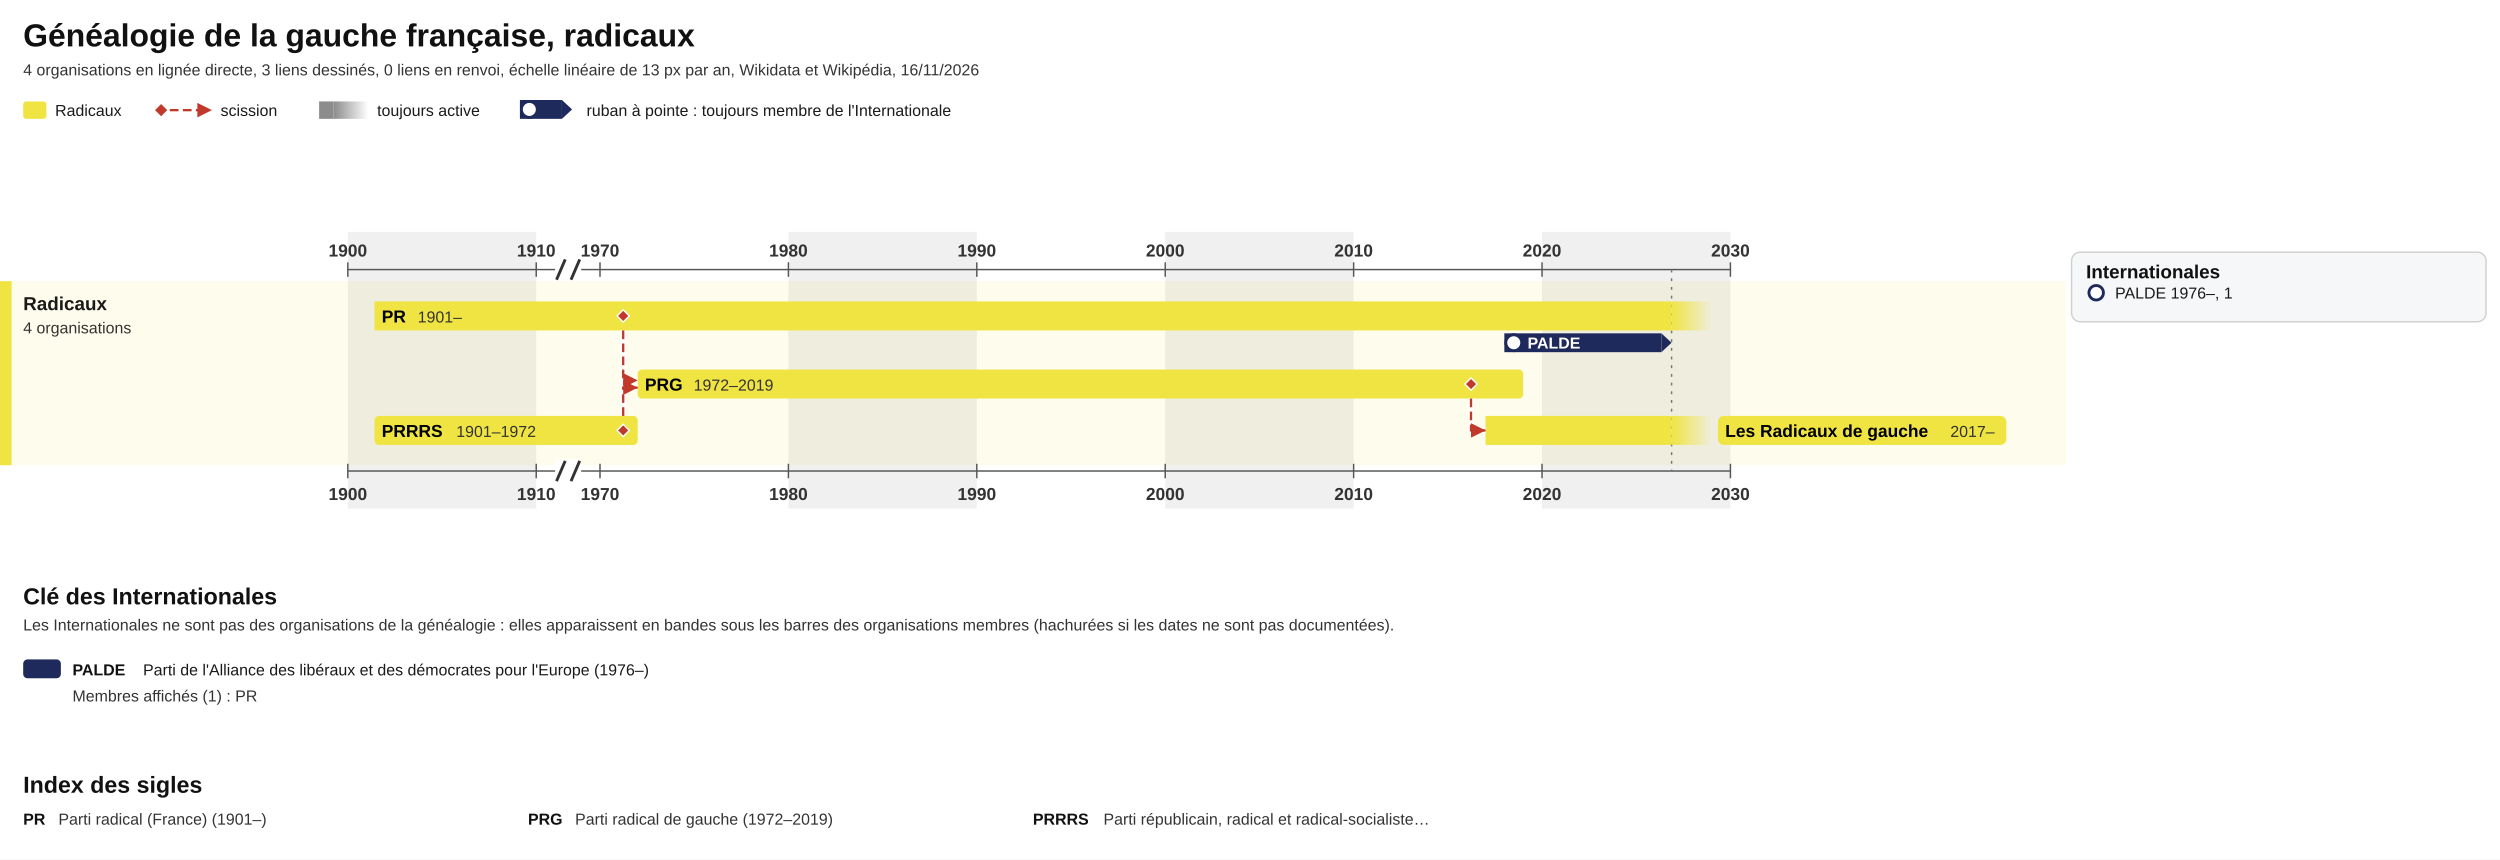
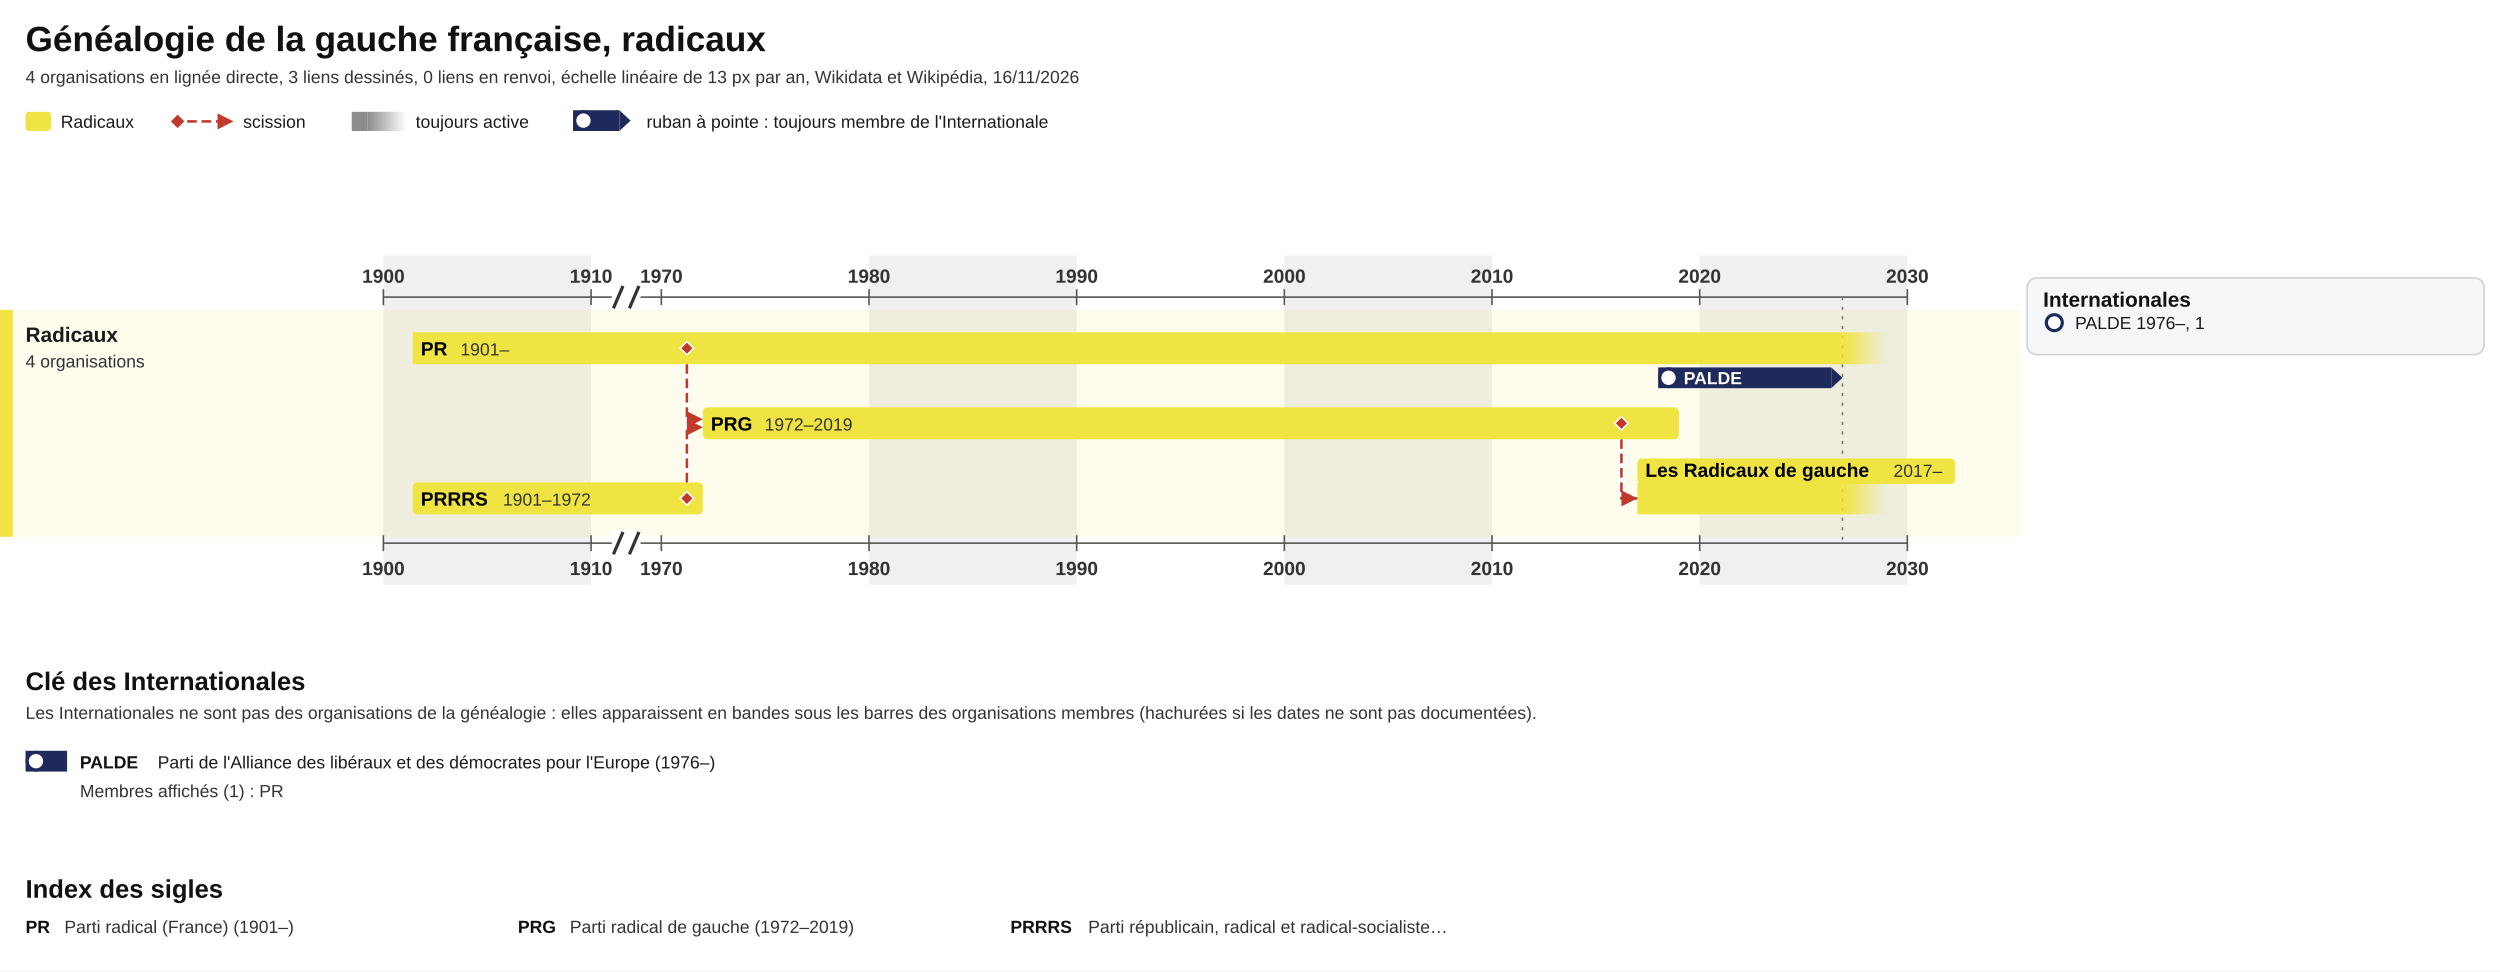
- <svg xmlns="http://www.w3.org/2000/svg" id="arbre" width="1725" height="593" viewBox="0 0 1725 593" data-x0="240" data-t0="1900" data-ppa="13.0" data-aujourdhui="2026.8744" data-min-w="6" data-seuil-annees="40" data-seuil-voies="2" data-seuil-rangs="6" data-cassure="1910,1970" data-cassure-px="44" data-degrade="28" data-n-barres="4" data-vue-famille="oui" font-family="Arial, Helvetica, sans-serif">
+ <svg xmlns="http://www.w3.org/2000/svg" id="arbre" width="1565" height="608" viewBox="0 0 1565 608" data-x0="240" data-t0="1900" data-ppa="13.0" data-aujourdhui="2026.8744" data-min-w="6" data-seuil-annees="40" data-seuil-voies="2" data-seuil-rangs="6" data-cassure="1910,1970" data-cassure-px="44" data-degrade="28" data-n-barres="4" data-vue-famille="oui" font-family="Arial, Helvetica, sans-serif">
  <defs>
+     <linearGradient id="g-8C8C8C">
+       <stop offset="0" stop-color="#8C8C8C" />
+       <stop offset="1" stop-color="#8C8C8C" stop-opacity="0" />
+     </linearGradient>
    <linearGradient id="g-F0E442">
      <stop offset="0" stop-color="#F0E442" />
      <stop offset="1" stop-color="#F0E442" stop-opacity="0" />
-     </linearGradient>
-     <linearGradient id="g-8C8C8C">
-       <stop offset="0" stop-color="#8C8C8C" />
-       <stop offset="1" stop-color="#8C8C8C" stop-opacity="0" />
    </linearGradient>
    <pattern id="h-332288" width="6" height="6" patternUnits="userSpaceOnUse" patternTransform="rotate(45)">
      <rect width="6" height="6" fill="#FFFFFF" />
      <rect width="3" height="6" fill="#332288" />
    </pattern>
  </defs>
-   <rect width="1725" height="593" fill="#FFFFFF" />
+   <rect width="1565" height="608" fill="#FFFFFF" />
  <g class="voie" data-voie="0" data-cle="radicaux">
-     <rect class="fond-voie" x="0" y="194.0" width="1425.4" height="127.0" fill="#FEFCEC" />
-     <rect class="bord-voie" x="0" y="194.0" width="8" height="127.0" fill="#F0E442" />
+     <rect class="fond-voie" x="0" y="194.0" width="1265.0" height="142.0" fill="#FEFCEC" />
+     <rect class="bord-voie" x="0" y="194.0" width="8" height="142.0" fill="#F0E442" />
    <text x="16.0" y="214.0" font-size="13" font-family="Arial, Helvetica, sans-serif" font-weight="bold" fill="#1A1A1A" text-anchor="start" class="voie-t">Radicaux</text>
    <text x="16.0" y="230.0" font-size="11" font-family="Arial, Helvetica, sans-serif" fill="#333333" text-anchor="start" class="voie-t">4 organisations</text>
  </g>
-   <rect class="bande-decennie" x="240.0" y="160.0" width="130.0" height="191.0" fill="#000000" fill-opacity="0.06" />
-   <rect class="bande-decennie" x="544.0" y="160.0" width="130.0" height="191.0" fill="#000000" fill-opacity="0.06" />
-   <rect class="bande-decennie" x="804.0" y="160.0" width="130.0" height="191.0" fill="#000000" fill-opacity="0.06" />
-   <rect class="bande-decennie" x="1064.0" y="160.0" width="130.0" height="191.0" fill="#000000" fill-opacity="0.06" />
+   <rect class="bande-decennie" x="240.0" y="160.0" width="130.0" height="206.0" fill="#000000" fill-opacity="0.06" />
+   <rect class="bande-decennie" x="544.0" y="160.0" width="130.0" height="206.0" fill="#000000" fill-opacity="0.06" />
+   <rect class="bande-decennie" x="804.0" y="160.0" width="130.0" height="206.0" fill="#000000" fill-opacity="0.06" />
+   <rect class="bande-decennie" x="1064.0" y="160.0" width="130.0" height="206.0" fill="#000000" fill-opacity="0.06" />
  <g class="axe-haut">
    <line x1="240.0" x2="1194.0" y1="186.0" y2="186.0" stroke="#555555" />
    <line x1="240.0" x2="240.0" y1="181.0" y2="191.0" stroke="#555555" />
    <text x="240.0" y="177.0" font-size="12" font-family="Arial, Helvetica, sans-serif" font-weight="bold" fill="#333333" text-anchor="middle" class="axe-t">1900</text>
    <line x1="370.0" x2="370.0" y1="181.0" y2="191.0" stroke="#555555" />
    <text x="370.0" y="177.0" font-size="12" font-family="Arial, Helvetica, sans-serif" font-weight="bold" fill="#333333" text-anchor="middle" class="axe-t">1910</text>
    <line x1="414.0" x2="414.0" y1="181.0" y2="191.0" stroke="#555555" />
    <text x="414.0" y="177.0" font-size="12" font-family="Arial, Helvetica, sans-serif" font-weight="bold" fill="#333333" text-anchor="middle" class="axe-t">1970</text>
    <line x1="544.0" x2="544.0" y1="181.0" y2="191.0" stroke="#555555" />
    <text x="544.0" y="177.0" font-size="12" font-family="Arial, Helvetica, sans-serif" font-weight="bold" fill="#333333" text-anchor="middle" class="axe-t">1980</text>
    <line x1="674.0" x2="674.0" y1="181.0" y2="191.0" stroke="#555555" />
    <text x="674.0" y="177.0" font-size="12" font-family="Arial, Helvetica, sans-serif" font-weight="bold" fill="#333333" text-anchor="middle" class="axe-t">1990</text>
    <line x1="804.0" x2="804.0" y1="181.0" y2="191.0" stroke="#555555" />
    <text x="804.0" y="177.0" font-size="12" font-family="Arial, Helvetica, sans-serif" font-weight="bold" fill="#333333" text-anchor="middle" class="axe-t">2000</text>
    <line x1="934.0" x2="934.0" y1="181.0" y2="191.0" stroke="#555555" />
    <text x="934.0" y="177.0" font-size="12" font-family="Arial, Helvetica, sans-serif" font-weight="bold" fill="#333333" text-anchor="middle" class="axe-t">2010</text>
    <line x1="1064.0" x2="1064.0" y1="181.0" y2="191.0" stroke="#555555" />
    <text x="1064.0" y="177.0" font-size="12" font-family="Arial, Helvetica, sans-serif" font-weight="bold" fill="#333333" text-anchor="middle" class="axe-t">2020</text>
    <line x1="1194.0" x2="1194.0" y1="181.0" y2="191.0" stroke="#555555" />
    <text x="1194.0" y="177.0" font-size="12" font-family="Arial, Helvetica, sans-serif" font-weight="bold" fill="#333333" text-anchor="middle" class="axe-t">2030</text>
    <rect x="383.0" y="178.0" width="18" height="16" fill="#FFFFFF" />
    <path d="M384.0 193.0 L390.0 179.0 M394.0 193.0 L400.0 179.0" stroke="#333333" stroke-width="2" />
  </g>
  <g class="axe-bas">
-     <line x1="240.0" x2="1194.0" y1="325.0" y2="325.0" stroke="#555555" />
-     <line x1="240.0" x2="240.0" y1="320.0" y2="330.0" stroke="#555555" />
-     <text x="240.0" y="345.0" font-size="12" font-family="Arial, Helvetica, sans-serif" font-weight="bold" fill="#333333" text-anchor="middle" class="axe-t">1900</text>
-     <line x1="370.0" x2="370.0" y1="320.0" y2="330.0" stroke="#555555" />
-     <text x="370.0" y="345.0" font-size="12" font-family="Arial, Helvetica, sans-serif" font-weight="bold" fill="#333333" text-anchor="middle" class="axe-t">1910</text>
-     <line x1="414.0" x2="414.0" y1="320.0" y2="330.0" stroke="#555555" />
-     <text x="414.0" y="345.0" font-size="12" font-family="Arial, Helvetica, sans-serif" font-weight="bold" fill="#333333" text-anchor="middle" class="axe-t">1970</text>
-     <line x1="544.0" x2="544.0" y1="320.0" y2="330.0" stroke="#555555" />
-     <text x="544.0" y="345.0" font-size="12" font-family="Arial, Helvetica, sans-serif" font-weight="bold" fill="#333333" text-anchor="middle" class="axe-t">1980</text>
-     <line x1="674.0" x2="674.0" y1="320.0" y2="330.0" stroke="#555555" />
-     <text x="674.0" y="345.0" font-size="12" font-family="Arial, Helvetica, sans-serif" font-weight="bold" fill="#333333" text-anchor="middle" class="axe-t">1990</text>
-     <line x1="804.0" x2="804.0" y1="320.0" y2="330.0" stroke="#555555" />
-     <text x="804.0" y="345.0" font-size="12" font-family="Arial, Helvetica, sans-serif" font-weight="bold" fill="#333333" text-anchor="middle" class="axe-t">2000</text>
-     <line x1="934.0" x2="934.0" y1="320.0" y2="330.0" stroke="#555555" />
-     <text x="934.0" y="345.0" font-size="12" font-family="Arial, Helvetica, sans-serif" font-weight="bold" fill="#333333" text-anchor="middle" class="axe-t">2010</text>
-     <line x1="1064.0" x2="1064.0" y1="320.0" y2="330.0" stroke="#555555" />
-     <text x="1064.0" y="345.0" font-size="12" font-family="Arial, Helvetica, sans-serif" font-weight="bold" fill="#333333" text-anchor="middle" class="axe-t">2020</text>
-     <line x1="1194.0" x2="1194.0" y1="320.0" y2="330.0" stroke="#555555" />
-     <text x="1194.0" y="345.0" font-size="12" font-family="Arial, Helvetica, sans-serif" font-weight="bold" fill="#333333" text-anchor="middle" class="axe-t">2030</text>
-     <rect x="383.0" y="317.0" width="18" height="16" fill="#FFFFFF" />
-     <path d="M384.0 332.0 L390.0 318.0 M394.0 332.0 L400.0 318.0" stroke="#333333" stroke-width="2" />
+     <line x1="240.0" x2="1194.0" y1="340.0" y2="340.0" stroke="#555555" />
+     <line x1="240.0" x2="240.0" y1="335.0" y2="345.0" stroke="#555555" />
+     <text x="240.0" y="360.0" font-size="12" font-family="Arial, Helvetica, sans-serif" font-weight="bold" fill="#333333" text-anchor="middle" class="axe-t">1900</text>
+     <line x1="370.0" x2="370.0" y1="335.0" y2="345.0" stroke="#555555" />
+     <text x="370.0" y="360.0" font-size="12" font-family="Arial, Helvetica, sans-serif" font-weight="bold" fill="#333333" text-anchor="middle" class="axe-t">1910</text>
+     <line x1="414.0" x2="414.0" y1="335.0" y2="345.0" stroke="#555555" />
+     <text x="414.0" y="360.0" font-size="12" font-family="Arial, Helvetica, sans-serif" font-weight="bold" fill="#333333" text-anchor="middle" class="axe-t">1970</text>
+     <line x1="544.0" x2="544.0" y1="335.0" y2="345.0" stroke="#555555" />
+     <text x="544.0" y="360.0" font-size="12" font-family="Arial, Helvetica, sans-serif" font-weight="bold" fill="#333333" text-anchor="middle" class="axe-t">1980</text>
+     <line x1="674.0" x2="674.0" y1="335.0" y2="345.0" stroke="#555555" />
+     <text x="674.0" y="360.0" font-size="12" font-family="Arial, Helvetica, sans-serif" font-weight="bold" fill="#333333" text-anchor="middle" class="axe-t">1990</text>
+     <line x1="804.0" x2="804.0" y1="335.0" y2="345.0" stroke="#555555" />
+     <text x="804.0" y="360.0" font-size="12" font-family="Arial, Helvetica, sans-serif" font-weight="bold" fill="#333333" text-anchor="middle" class="axe-t">2000</text>
+     <line x1="934.0" x2="934.0" y1="335.0" y2="345.0" stroke="#555555" />
+     <text x="934.0" y="360.0" font-size="12" font-family="Arial, Helvetica, sans-serif" font-weight="bold" fill="#333333" text-anchor="middle" class="axe-t">2010</text>
+     <line x1="1064.0" x2="1064.0" y1="335.0" y2="345.0" stroke="#555555" />
+     <text x="1064.0" y="360.0" font-size="12" font-family="Arial, Helvetica, sans-serif" font-weight="bold" fill="#333333" text-anchor="middle" class="axe-t">2020</text>
+     <line x1="1194.0" x2="1194.0" y1="335.0" y2="345.0" stroke="#555555" />
+     <text x="1194.0" y="360.0" font-size="12" font-family="Arial, Helvetica, sans-serif" font-weight="bold" fill="#333333" text-anchor="middle" class="axe-t">2030</text>
+     <rect x="383.0" y="332.0" width="18" height="16" fill="#FFFFFF" />
+     <path d="M384.0 347.0 L390.0 333.0 M394.0 347.0 L400.0 333.0" stroke="#333333" stroke-width="2" />
  </g>
-   <line x1="1153.4" x2="1153.4" y1="186.0" y2="325.0" stroke="#777777" stroke-dasharray="2 4" />
+   <line x1="1153.4" x2="1153.4" y1="186.0" y2="340.0" stroke="#777777" stroke-dasharray="2 4" />
  <g class="contenu-voie" data-voie="0">
    <g class="org" data-id="Q1542710" data-intl="Q25079" data-recherche="pr parti radical (france)">
      <rect class="barre" data-id="Q1542710" data-debut="1901.4167" data-fin="actif" data-statut="actif_valide" data-majeure="oui" x="258.42" y="208.00" width="894.95" height="20" rx="0" fill="#F0E442" />
      <rect class="fin-ouverte" x="1153.37" y="208.00" width="28.00" height="20" fill="url(#g-F0E442)" />
    </g>
    <g class="org" data-id="Q427965" data-intl="" data-recherche="prg parti radical de gauche">
      <rect class="barre" data-id="Q427965" data-debut="1972.0000" data-fin="2019.0000" data-statut="fin_connue" data-majeure="oui" x="440.00" y="255.00" width="611.00" height="20" rx="3" fill="#F0E442" />
    </g>
    <g class="org" data-id="Q3141290" data-intl="" data-recherche="prrrs parti republicain, radical et radical-socialiste">
-       <rect class="barre" data-id="Q3141290" data-debut="1901.4167" data-fin="1972.0000" data-statut="fin_connue" data-majeure="oui" x="258.42" y="287.00" width="181.58" height="20" rx="3" fill="#F0E442" />
+       <rect class="barre" data-id="Q3141290" data-debut="1901.4167" data-fin="1972.0000" data-statut="fin_connue" data-majeure="oui" x="258.42" y="302.00" width="181.58" height="20" rx="3" fill="#F0E442" />
    </g>
    <g class="org" data-id="Q55597872" data-intl="" data-recherche="les radicaux de gauche les radicaux de gauche">
-       <rect class="barre" data-id="Q55597872" data-debut="2017.0000" data-fin="actif" data-statut="actif_valide" data-majeure="oui" x="1025.00" y="287.00" width="128.37" height="20" rx="0" fill="#F0E442" />
-       <rect class="fin-ouverte" x="1153.37" y="287.00" width="28.00" height="20" fill="url(#g-F0E442)" />
+       <rect class="barre" data-id="Q55597872" data-debut="2017.0000" data-fin="actif" data-statut="actif_valide" data-majeure="oui" x="1025.00" y="302.00" width="128.37" height="20" rx="0" fill="#F0E442" />
+       <rect class="fin-ouverte" x="1153.37" y="302.00" width="28.00" height="20" fill="url(#g-F0E442)" />
    </g>
  </g>
  <g class="liens">
    <g class="lien" data-a="Q1542710" data-b="Q427965" data-rel="scission" data-annees="0.77" data-voies="0" data-rangs="1" data-majeur="" data-va="0" data-vb="0">
      <path class="halo geo" d="M430.00 228.00 L430.00 262.50 L440.00 262.50" data-geo="[[430.0, 228.0, 0], [430.0, 262.5, 0], [440.0, 262.5, 0]]" fill="none" stroke="#FFFFFF" stroke-width="4.1" stroke-opacity="0.85" />
      <path class="trait geo" d="M430.00 228.00 L430.00 262.50 L440.00 262.50" data-geo="[[430.0, 228.0, 0], [430.0, 262.5, 0], [440.0, 262.5, 0]]" fill="none" stroke="#C0392B" stroke-width="1.6" stroke-dasharray="6 3" />
      <polygon class="fleche geo" data-geo="[[440.0, 262.5, 0], [430.0, 257.5, 0], [430.0, 267.5, 0]]" points="440.00,262.50 430.00,257.50 430.00,267.50" fill="#C0392B" />
      <polygon class="marque-scission geo" points="430.00,213.80 434.20,218.00 430.00,222.20 425.80,218.00" fill="#C0392B" stroke="#FFFFFF" stroke-width="1" data-geo="[[430.00,213.80,0],[434.20,218.00,0],[430.00,222.20,0],[425.80,218.00,0]]" data-voie="0" />
    </g>
    <g class="lien" data-a="Q3141290" data-b="Q427965" data-rel="scission" data-annees="0.77" data-voies="0" data-rangs="1" data-majeur="" data-va="0" data-vb="0">
-       <path class="halo geo" d="M430.00 287.00 L430.00 267.50 L440.00 267.50" data-geo="[[430.0, 287.0, 0], [430.0, 267.5, 0], [440.0, 267.5, 0]]" fill="none" stroke="#FFFFFF" stroke-width="4.1" stroke-opacity="0.85" />
-       <path class="trait geo" d="M430.00 287.00 L430.00 267.50 L440.00 267.50" data-geo="[[430.0, 287.0, 0], [430.0, 267.5, 0], [440.0, 267.5, 0]]" fill="none" stroke="#C0392B" stroke-width="1.6" stroke-dasharray="6 3" />
+       <path class="halo geo" d="M430.00 302.00 L430.00 267.50 L440.00 267.50" data-geo="[[430.0, 302.0, 0], [430.0, 267.5, 0], [440.0, 267.5, 0]]" fill="none" stroke="#FFFFFF" stroke-width="4.1" stroke-opacity="0.85" />
+       <path class="trait geo" d="M430.00 302.00 L430.00 267.50 L440.00 267.50" data-geo="[[430.0, 302.0, 0], [430.0, 267.5, 0], [440.0, 267.5, 0]]" fill="none" stroke="#C0392B" stroke-width="1.6" stroke-dasharray="6 3" />
      <polygon class="fleche geo" data-geo="[[440.0, 267.5, 0], [430.0, 262.5, 0], [430.0, 272.5, 0]]" points="440.00,267.50 430.00,262.50 430.00,272.50" fill="#C0392B" />
-       <polygon class="marque-scission geo" points="430.00,292.80 434.20,297.00 430.00,301.20 425.80,297.00" fill="#C0392B" stroke="#FFFFFF" stroke-width="1" data-geo="[[430.00,292.80,0],[434.20,297.00,0],[430.00,301.20,0],[425.80,297.00,0]]" data-voie="0" />
+       <polygon class="marque-scission geo" points="430.00,307.80 434.20,312.00 430.00,316.20 425.80,312.00" fill="#C0392B" stroke="#FFFFFF" stroke-width="1" data-geo="[[430.00,307.80,0],[434.20,312.00,0],[430.00,316.20,0],[425.80,312.00,0]]" data-voie="0" />
    </g>
    <g class="lien" data-a="Q427965" data-b="Q55597872" data-rel="scission" data-annees="0.77" data-voies="0" data-rangs="1" data-majeur="" data-va="0" data-vb="0">
-       <path class="halo geo" d="M1015.00 275.00 L1015.00 297.00 L1025.00 297.00" data-geo="[[1015.0, 275.0, 0], [1015.0, 297.0, 0], [1025.0, 297.0, 0]]" fill="none" stroke="#FFFFFF" stroke-width="4.1" stroke-opacity="0.85" />
-       <path class="trait geo" d="M1015.00 275.00 L1015.00 297.00 L1025.00 297.00" data-geo="[[1015.0, 275.0, 0], [1015.0, 297.0, 0], [1025.0, 297.0, 0]]" fill="none" stroke="#C0392B" stroke-width="1.6" stroke-dasharray="6 3" />
-       <polygon class="fleche geo" data-geo="[[1025.0, 297.0, 0], [1015.0, 292.0, 0], [1015.0, 302.0, 0]]" points="1025.00,297.00 1015.00,292.00 1015.00,302.00" fill="#C0392B" />
+       <path class="halo geo" d="M1015.00 275.00 L1015.00 312.00 L1025.00 312.00" data-geo="[[1015.0, 275.0, 0], [1015.0, 312.0, 0], [1025.0, 312.0, 0]]" fill="none" stroke="#FFFFFF" stroke-width="4.1" stroke-opacity="0.85" />
+       <path class="trait geo" d="M1015.00 275.00 L1015.00 312.00 L1025.00 312.00" data-geo="[[1015.0, 275.0, 0], [1015.0, 312.0, 0], [1025.0, 312.0, 0]]" fill="none" stroke="#C0392B" stroke-width="1.6" stroke-dasharray="6 3" />
+       <polygon class="fleche geo" data-geo="[[1025.0, 312.0, 0], [1015.0, 307.0, 0], [1015.0, 317.0, 0]]" points="1025.00,312.00 1015.00,307.00 1015.00,317.00" fill="#C0392B" />
      <polygon class="marque-scission geo" points="1015.00,260.80 1019.20,265.00 1015.00,269.20 1010.80,265.00" fill="#C0392B" stroke="#FFFFFF" stroke-width="1" data-geo="[[1015.00,260.80,0],[1019.20,265.00,0],[1015.00,269.20,0],[1010.80,265.00,0]]" data-voie="0" />
    </g>
  </g>
  <g class="contenu-voie" data-voie="0">
    <g class="org org-haut" data-id="Q1542710" data-intl="Q25079" data-recherche="pr parti radical (france)">
      <g class="bande" data-intl="Q25079" data-parti="Q1542710" data-certitude="documentee" data-fin="membre">
        <rect class="bande-r" x="1038.00" y="230.00" width="108.37" height="13" fill="#1F2A5C" data-bbox="1038.00,230.00,115.37,13" />
        <polygon class="bande-pointe" points="1146.37,230.00 1153.37,236.50 1146.37,243.00" fill="#1F2A5C" />
        <circle class="medaillon" cx="1044.50" cy="236.50" r="5.50" fill="#FFFFFF" stroke="#1F2A5C" stroke-width="2" />
        <text x="1054.0" y="240.5" font-size="11" font-family="Arial, Helvetica, sans-serif" font-weight="bold" fill="#FFFFFF" text-anchor="start" class="bande-t" data-bbox="1054.00,231.00,42.70,12">PALDE</text>
      </g>
-       <rect class="tag" data-id="Q1542710" data-dedans="oui" x="258.42" y="208.00" width="894.95" height="20" fill="none" data-bbox="258.42,208.00,894.95,20" />
+       <rect class="tag" data-id="Q1542710" data-dedans="oui" data-onglet="" x="258.42" y="208.00" width="894.95" height="20" fill="none" data-bbox="258.42,208.00,894.95,20" />
      <text x="263.4" y="222.5" font-size="12" font-family="Arial, Helvetica, sans-serif" font-weight="bold" fill="#000000" text-anchor="start" class="tag-t" data-org="Q1542710" data-bbox="263.42,211.50,19.76,13">PR</text>
      <text x="288.2" y="222.5" font-size="11" font-family="Arial, Helvetica, sans-serif" fill="#333333" text-anchor="start" class="tag-t" data-org="Q1542710" data-bbox="288.18,212.50,33.68,12">1901–</text>
    </g>
    <g class="org org-haut" data-id="Q427965" data-intl="" data-recherche="prg parti radical de gauche">
-       <rect class="tag" data-id="Q427965" data-dedans="oui" x="440.00" y="255.00" width="611.00" height="20" fill="none" data-bbox="440.00,255.00,611.00,20" />
+       <rect class="tag" data-id="Q427965" data-dedans="oui" data-onglet="" x="440.00" y="255.00" width="611.00" height="20" fill="none" data-bbox="440.00,255.00,611.00,20" />
      <text x="445.0" y="269.5" font-size="12" font-family="Arial, Helvetica, sans-serif" font-weight="bold" fill="#000000" text-anchor="start" class="tag-t" data-org="Q427965" data-bbox="445.00,258.50,28.64,13">PRG</text>
      <text x="478.6" y="269.5" font-size="11" font-family="Arial, Helvetica, sans-serif" fill="#333333" text-anchor="start" class="tag-t" data-org="Q427965" data-bbox="478.64,259.50,59.20,12">1972–2019</text>
    </g>
    <g class="org org-haut" data-id="Q3141290" data-intl="" data-recherche="prrrs parti republicain, radical et radical-socialiste">
-       <rect class="tag" data-id="Q3141290" data-dedans="oui" x="258.42" y="287.00" width="181.58" height="20" fill="none" data-bbox="258.42,287.00,181.58,20" />
-       <text x="263.4" y="301.5" font-size="12" font-family="Arial, Helvetica, sans-serif" font-weight="bold" fill="#000000" text-anchor="start" class="tag-t" data-org="Q3141290" data-bbox="263.42,290.50,46.40,13">PRRRS</text>
-       <text x="314.8" y="301.5" font-size="11" font-family="Arial, Helvetica, sans-serif" fill="#333333" text-anchor="start" class="tag-t" data-org="Q3141290" data-bbox="314.82,291.50,59.20,12">1901–1972</text>
+       <rect class="tag" data-id="Q3141290" data-dedans="oui" data-onglet="" x="258.42" y="302.00" width="181.58" height="20" fill="none" data-bbox="258.42,302.00,181.58,20" />
+       <text x="263.4" y="316.5" font-size="12" font-family="Arial, Helvetica, sans-serif" font-weight="bold" fill="#000000" text-anchor="start" class="tag-t" data-org="Q3141290" data-bbox="263.42,305.50,46.40,13">PRRRS</text>
+       <text x="314.8" y="316.5" font-size="11" font-family="Arial, Helvetica, sans-serif" fill="#333333" text-anchor="start" class="tag-t" data-org="Q3141290" data-bbox="314.82,306.50,59.20,12">1901–1972</text>
    </g>
    <g class="org org-haut" data-id="Q55597872" data-intl="" data-recherche="les radicaux de gauche les radicaux de gauche">
-       <rect class="tag-fond" x="1185.37" y="287.00" width="199.00" height="20" rx="4" fill="#F0E442" />
-       <rect class="tag" data-id="Q55597872" data-dedans="" x="1185.37" y="287.00" width="199.00" height="20" fill="none" data-bbox="1185.37,287.00,199.00,20" />
-       <text x="1190.4" y="301.5" font-size="12" font-family="Arial, Helvetica, sans-serif" font-weight="bold" fill="#000000" text-anchor="start" class="tag-t" data-org="Q55597872" data-bbox="1190.37,290.50,150.32,13">Les Radicaux de gauche</text>
-       <text x="1345.7" y="301.5" font-size="11" font-family="Arial, Helvetica, sans-serif" fill="#333333" text-anchor="start" class="tag-t" data-org="Q55597872" data-bbox="1345.69,291.50,33.68,12">2017–</text>
+       <rect class="tag-fond onglet" x="1025.00" y="287.00" width="199.00" height="16" rx="3" fill="#F0E442" />
+       <rect class="tag" data-id="Q55597872" data-dedans="" data-onglet="oui" x="1025.00" y="287.00" width="199.00" height="15" fill="none" data-bbox="1025.00,287.00,199.00,15" />
+       <text x="1030.0" y="298.5" font-size="12" font-family="Arial, Helvetica, sans-serif" font-weight="bold" fill="#000000" text-anchor="start" class="tag-t" data-org="Q55597872" data-bbox="1030.00,287.50,150.32,13">Les Radicaux de gauche</text>
+       <text x="1185.3" y="298.5" font-size="11" font-family="Arial, Helvetica, sans-serif" fill="#333333" text-anchor="start" class="tag-t" data-org="Q55597872" data-bbox="1185.32,288.50,33.68,12">2017–</text>
    </g>
  </g>
  <g class="cle-compacte">
-     <rect x="1429.368" y="174" width="286" height="48" rx="6" fill="#F6F7F8" stroke="#D0D0D0" />
-     <text x="1439.4" y="192.0" font-size="13" font-family="Arial, Helvetica, sans-serif" font-weight="bold" fill="#111111" text-anchor="start" class="cle-t">Internationales</text>
-     <circle class="medaillon" cx="1446.368" cy="202" r="5" fill="#FFFFFF" stroke="#1F2A5C" stroke-width="2" />
-     <text x="1459.4" y="206.0" font-size="11" font-family="Arial, Helvetica, sans-serif" fill="#1A1A1A" text-anchor="start" class="cle-t">PALDE  1976–, 1</text>
+     <rect x="1269.0" y="174" width="286" height="48" rx="6" fill="#F6F7F8" stroke="#D0D0D0" />
+     <text x="1279.0" y="192.0" font-size="13" font-family="Arial, Helvetica, sans-serif" font-weight="bold" fill="#111111" text-anchor="start" class="cle-t">Internationales</text>
+     <circle class="medaillon" cx="1286.0" cy="202" r="5" fill="#FFFFFF" stroke="#1F2A5C" stroke-width="2" />
+     <text x="1299.0" y="206.0" font-size="11" font-family="Arial, Helvetica, sans-serif" fill="#1A1A1A" text-anchor="start" class="cle-t">PALDE  1976–, 1</text>
  </g>
  <g class="legende">
    <text x="16.0" y="32.0" font-size="22" font-family="Arial, Helvetica, sans-serif" font-weight="bold" fill="#111111" text-anchor="start" class="legende-t">Généalogie de la gauche française, radicaux</text>
    <text x="16.0" y="52.0" font-size="11" font-family="Arial, Helvetica, sans-serif" fill="#333333" text-anchor="start" class="legende-t">4 organisations en lignée directe, 3 liens dessinés, 0 liens en renvoi, échelle linéaire de 13 px par an, Wikidata et Wikipédia, 16/11/2026</text>
    <rect x="16" y="70" width="16" height="12" rx="2" fill="#F0E442" />
    <text x="38.0" y="80.0" font-size="11" font-family="Arial, Helvetica, sans-serif" fill="#1A1A1A" text-anchor="start" class="legende-t">Radicaux</text>
    <path d="M108.18 76 H138.18" stroke="#C0392B" stroke-width="1.6" stroke-dasharray="6 3" fill="none" />
    <polygon points="146.18,76 136.18,71 136.18,81" fill="#C0392B" />
    <polygon points="111.18,71.8 115.38,76 111.18,80.2 106.98,76" fill="#C0392B" />
    <text x="152.2" y="80.0" font-size="11" font-family="Arial, Helvetica, sans-serif" fill="#1A1A1A" text-anchor="start" class="legende-t">scission</text>
    <rect x="220.18" y="70" width="10" height="12" fill="#8C8C8C" />
    <rect x="230.18" y="70" width="24" height="12" fill="url(#g-8C8C8C)" />
    <text x="260.2" y="80.0" font-size="11" font-family="Arial, Helvetica, sans-serif" fill="#1A1A1A" text-anchor="start" class="legende-t">toujours active</text>
    <rect x="358.74" y="69" width="29" height="13" fill="#1F2A5C" />
    <polygon points="387.74,69 394.74,75.5 387.74,82" fill="#1F2A5C" />
    <circle class="medaillon" cx="365.24" cy="75.5" r="5.5" fill="#FFFFFF" stroke="#1F2A5C" stroke-width="2" />
    <text x="404.7" y="80.0" font-size="11" font-family="Arial, Helvetica, sans-serif" fill="#1A1A1A" text-anchor="start" class="legende-t">ruban à pointe : toujours membre de l'Internationale</text>
  </g>
-   <g class="cle-internationales" transform="translate(0,387)">
+   <g class="cle-internationales" transform="translate(0,402)">
    <text x="16.0" y="30.0" font-size="16" font-family="Arial, Helvetica, sans-serif" font-weight="bold" fill="#111111" text-anchor="start" class="cle-t">Clé des Internationales</text>
    <text x="16.0" y="48.0" font-size="11" font-family="Arial, Helvetica, sans-serif" fill="#333333" text-anchor="start" class="cle-t">Les Internationales ne sont pas des organisations de la généalogie : elles apparaissent en bandes sous les barres des organisations membres (hachurées si les dates ne sont pas documentées).</text>
    <g class="entree-cle" data-intl="Q25079">
-       <rect x="16" y="68" width="26" height="13" rx="3" fill="#1F2A5C" />
+       <rect x="16" y="68" width="26" height="13" fill="#1F2A5C" />
+       <circle class="medaillon" cx="22.5" cy="74.5" r="5.5" fill="#FFFFFF" stroke="#1F2A5C" stroke-width="2" />
      <text x="50.0" y="79.0" font-size="11" font-family="Arial, Helvetica, sans-serif" font-weight="bold" fill="#111111" text-anchor="start" class="cle-t">PALDE</text>
      <text x="98.7" y="79.0" font-size="11" font-family="Arial, Helvetica, sans-serif" fill="#1A1A1A" text-anchor="start" class="cle-t">Parti de l'Alliance des libéraux et des démocrates pour l'Europe (1976–)</text>
      <text x="50.0" y="97.0" font-size="11" font-family="Arial, Helvetica, sans-serif" fill="#333333" text-anchor="start" class="cle-t">Membres affichés (1) : PR</text>
    </g>
  </g>
-   <g class="index-sigles" transform="translate(0,517)">
+   <g class="index-sigles" transform="translate(0,532)">
    <text x="16.0" y="30.0" font-size="16" font-family="Arial, Helvetica, sans-serif" font-weight="bold" fill="#111111" text-anchor="start" class="cle-t">Index des sigles</text>
    <text x="16.0" y="52.0" font-size="11" font-family="Arial, Helvetica, sans-serif" font-weight="bold" fill="#111111" text-anchor="start" class="cle-t">PR</text>
    <text x="40.3" y="52.0" font-size="11" font-family="Arial, Helvetica, sans-serif" fill="#333333" text-anchor="start" class="cle-t">Parti radical (France) (1901–)</text>
-     <text x="364.3" y="52.0" font-size="11" font-family="Arial, Helvetica, sans-serif" font-weight="bold" fill="#111111" text-anchor="start" class="cle-t">PRG</text>
-     <text x="396.8" y="52.0" font-size="11" font-family="Arial, Helvetica, sans-serif" fill="#333333" text-anchor="start" class="cle-t">Parti radical de gauche (1972–2019)</text>
-     <text x="712.7" y="52.0" font-size="11" font-family="Arial, Helvetica, sans-serif" font-weight="bold" fill="#111111" text-anchor="start" class="cle-t">PRRRS</text>
-     <text x="761.4" y="52.0" font-size="11" font-family="Arial, Helvetica, sans-serif" fill="#333333" text-anchor="start" class="cle-t">Parti républicain, radical et radical-socialiste…</text>
+     <text x="324.2" y="52.0" font-size="11" font-family="Arial, Helvetica, sans-serif" font-weight="bold" fill="#111111" text-anchor="start" class="cle-t">PRG</text>
+     <text x="356.7" y="52.0" font-size="11" font-family="Arial, Helvetica, sans-serif" fill="#333333" text-anchor="start" class="cle-t">Parti radical de gauche (1972–2019)</text>
+     <text x="632.5" y="52.0" font-size="11" font-family="Arial, Helvetica, sans-serif" font-weight="bold" fill="#111111" text-anchor="start" class="cle-t">PRRRS</text>
+     <text x="681.2" y="52.0" font-size="11" font-family="Arial, Helvetica, sans-serif" fill="#333333" text-anchor="start" class="cle-t">Parti républicain, radical et radical-socialiste…</text>
  </g>
</svg>
